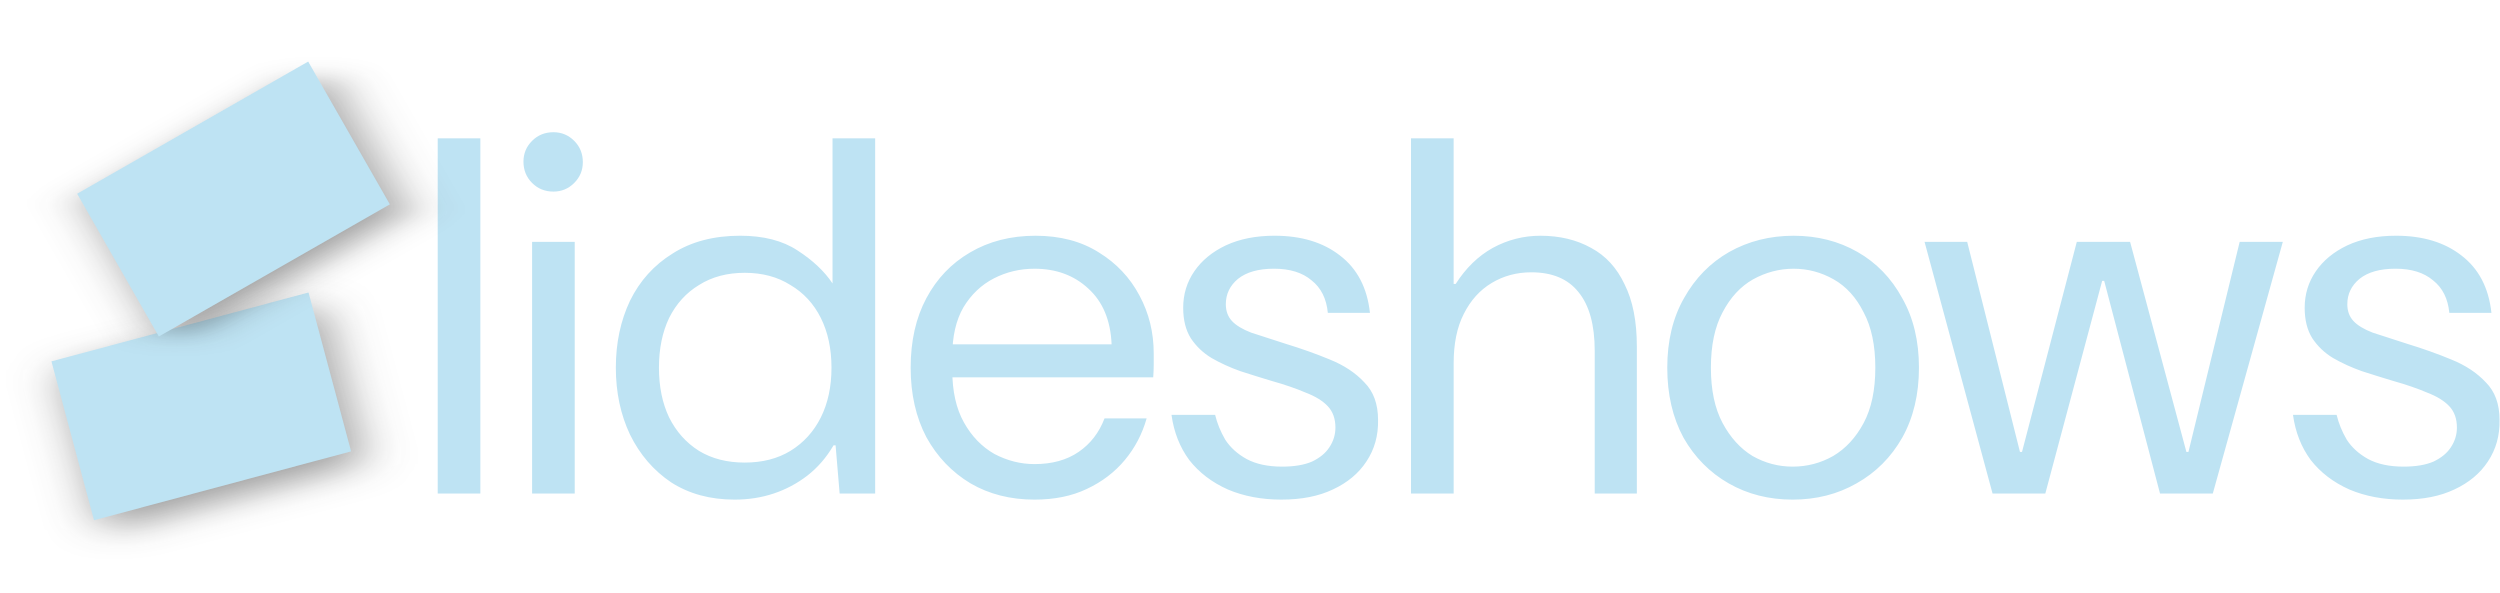
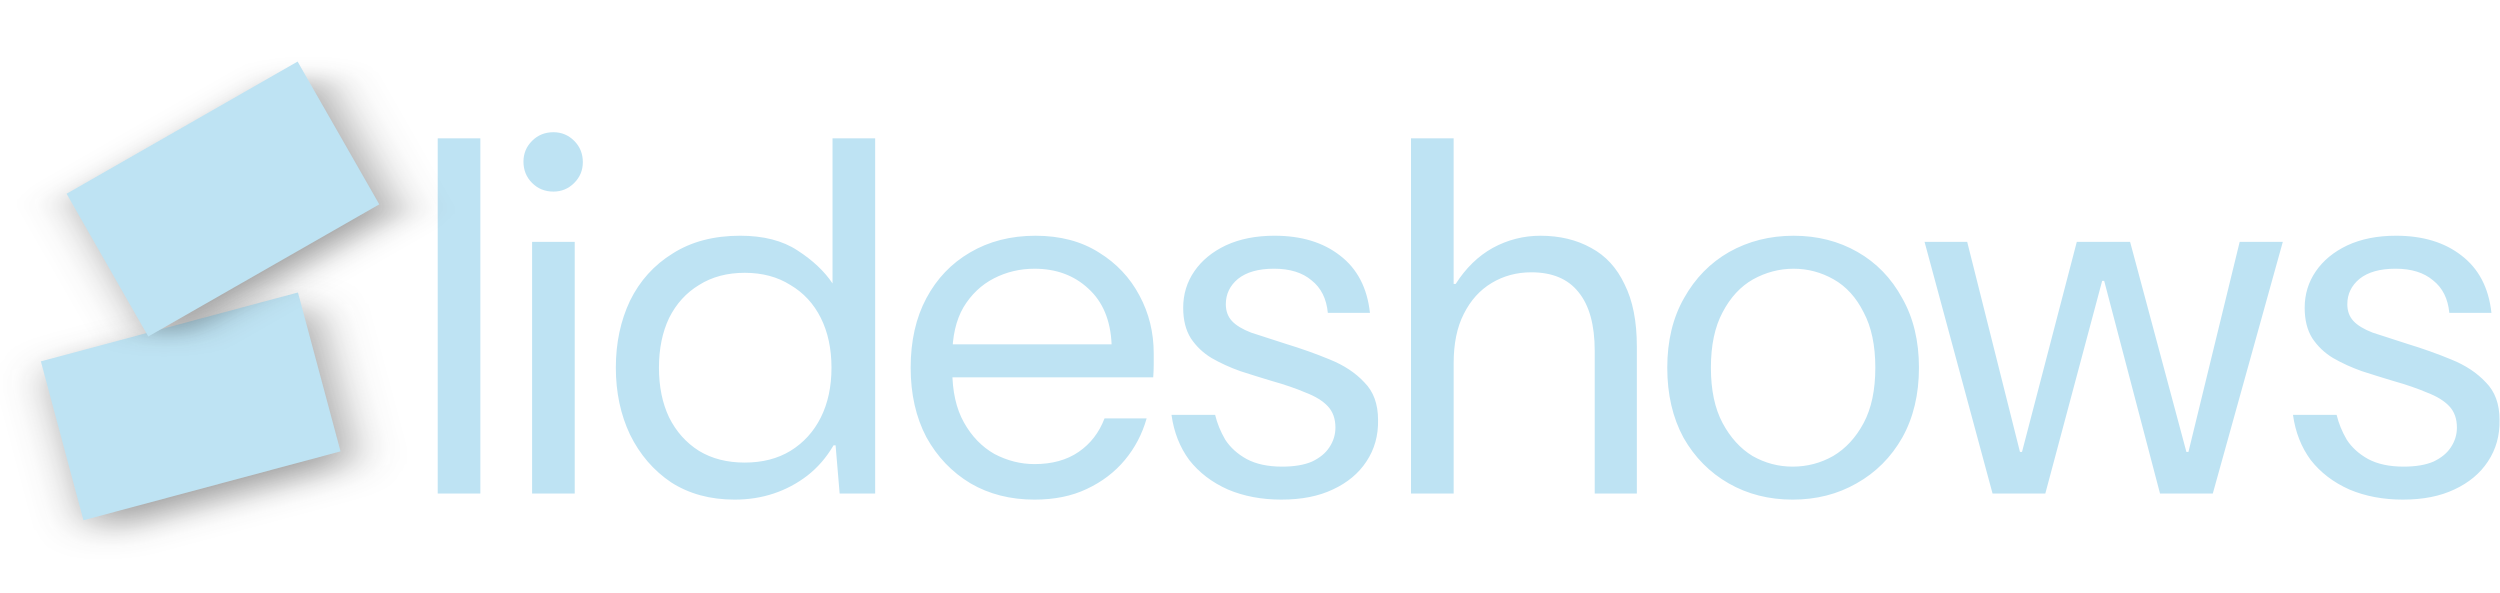
<svg xmlns="http://www.w3.org/2000/svg" width="125.135mm" height="29.674mm" viewBox="0 0 125.135 29.674" version="1.1" id="svg1">
  <defs id="defs1">
    <filter style="color-interpolation-filters:sRGB" id="filter3" x="-0.19" y="-0.308" width="1.38" height="1.616">
      <feGaussianBlur stdDeviation="1.056" id="feGaussianBlur3" />
    </filter>
    <filter style="color-interpolation-filters:sRGB" id="filter4" x="-0.19" y="-0.308" width="1.38" height="1.616">
      <feGaussianBlur stdDeviation="1.056" id="feGaussianBlur4" />
    </filter>
  </defs>
  <g id="layer1" transform="translate(-31.84167,-137.8711)">
-     <g id="g5">
+     <g id="g5" transform="translate(-0.5291667)">
      <rect style="opacity:0.866;fill:#1a1a1a;fill-opacity:0.5;stroke-width:0.246;filter:url(#filter3)" id="rect3" width="13.322" height="8.234" x="-6.747" y="160.2" transform="rotate(-15)" />
-       <rect style="opacity:1;fill:#bee3f3;fill-opacity:1.0;stroke-width:0.246" id="rect1-1" width="13.322" height="8.234" x="-7.121" y="159.552" transform="rotate(-15)" />
+       <rect style="opacity:1;fill:#bee3f3;fill-opacity:1;stroke-width:0.246" id="rect1-1" width="13.322" height="8.234" x="-7.121" y="159.552" transform="rotate(-15)" />
    </g>
    <path style="font-size:25.4px;font-family:'DM Sans';-inkscape-font-specification:'DM Sans';fill:#bee3f3;stroke-width:0.265" d="m 53.751,162.574 v -17.78 h 2.134 v 17.78 z m 4.724,0 v -12.598 h 2.134 v 12.598 z m 1.067,-15.113 q -0.635,0 -1.067,-0.432 -0.432,-0.432 -0.432,-1.067 0,-0.61 0.432,-1.041 0.432,-0.432 1.067,-0.432 0.61,0 1.041,0.432 0.432,0.432 0.432,1.067 0,0.61 -0.432,1.041 -0.432,0.432 -1.041,0.432 z m 9.068,15.418 q -1.829,0 -3.175,-0.864 -1.321,-0.889 -2.057,-2.388 -0.711,-1.499 -0.711,-3.353 0,-1.854 0.711,-3.353 0.737,-1.499 2.134,-2.362 1.397,-0.889 3.378,-0.889 1.753,0 2.87,0.737 1.143,0.737 1.753,1.651 v -7.264 h 2.134 v 17.78 h -1.778 l -0.203,-2.413 h -0.102 q -0.533,0.914 -1.321,1.524 -0.762,0.584 -1.676,0.889 -0.914,0.305 -1.956,0.305 z m 0.508,-1.854 q 1.321,0 2.286,-0.584 0.991,-0.61 1.524,-1.676 0.533,-1.067 0.533,-2.489 0,-1.422 -0.533,-2.489 -0.533,-1.067 -1.524,-1.651 -0.965,-0.61 -2.286,-0.61 -1.321,0 -2.286,0.61 -0.965,0.584 -1.499,1.651 -0.508,1.067 -0.508,2.489 0,1.422 0.508,2.489 0.533,1.067 1.499,1.676 0.965,0.584 2.286,0.584 z m 14.503,1.854 q -1.803,0 -3.2,-0.813 -1.397,-0.838 -2.21,-2.311 -0.787,-1.499 -0.787,-3.48 0,-2.007 0.787,-3.48 0.787,-1.473 2.184,-2.286 1.422,-0.838 3.277,-0.838 1.854,0 3.175,0.838 1.321,0.813 2.032,2.159 0.711,1.321 0.711,2.896 0,0.254 0,0.559 0,0.279 -0.025,0.635 h -10.541 v -1.651 h 8.458 q -0.076,-1.803 -1.168,-2.794 -1.067,-0.991 -2.692,-0.991 -1.092,0 -2.032,0.483 -0.94,0.483 -1.524,1.448 -0.559,0.965 -0.559,2.438 v 0.711 q 0,1.575 0.584,2.616 0.584,1.041 1.524,1.575 0.965,0.508 2.007,0.508 1.321,0 2.21,-0.61 0.889,-0.61 1.295,-1.676 h 2.108 q -0.33,1.168 -1.092,2.083 -0.762,0.914 -1.905,1.448 -1.118,0.533 -2.616,0.533 z m 12.37,0 q -1.499,0 -2.692,-0.508 -1.194,-0.533 -1.93,-1.473 -0.711,-0.965 -0.889,-2.261 h 2.184 q 0.152,0.635 0.508,1.245 0.381,0.584 1.067,0.965 0.711,0.381 1.778,0.381 0.914,0 1.499,-0.254 0.584,-0.279 0.864,-0.711 0.305,-0.457 0.305,-0.991 0,-0.66 -0.381,-1.067 -0.381,-0.406 -1.118,-0.686 -0.711,-0.305 -1.702,-0.584 -0.762,-0.229 -1.549,-0.483 -0.787,-0.279 -1.448,-0.66 -0.635,-0.381 -1.041,-0.991 -0.381,-0.61 -0.381,-1.524 0,-1.016 0.559,-1.829 0.559,-0.813 1.575,-1.295 1.041,-0.483 2.438,-0.483 2.007,0 3.277,0.991 1.295,0.991 1.499,2.87 h -2.108 q -0.102,-1.067 -0.813,-1.626 -0.686,-0.584 -1.88,-0.584 -1.168,0 -1.803,0.508 -0.61,0.508 -0.61,1.27 0,0.508 0.305,0.838 0.305,0.33 0.965,0.584 0.686,0.229 1.727,0.559 1.168,0.356 2.21,0.787 1.067,0.432 1.727,1.143 0.686,0.686 0.686,1.88 0.025,1.168 -0.584,2.083 -0.584,0.889 -1.676,1.397 -1.067,0.508 -2.565,0.508 z m 6.477,-0.305 v -17.78 h 2.134 v 7.29 h 0.102 q 0.762,-1.194 1.854,-1.803 1.118,-0.61 2.388,-0.61 1.448,0 2.54,0.61 1.092,0.584 1.676,1.829 0.61,1.219 0.61,3.099 v 7.366 h -2.108 v -7.137 q 0,-1.956 -0.813,-2.946 -0.787,-0.991 -2.362,-0.991 -1.092,0 -1.981,0.533 -0.889,0.533 -1.397,1.549 -0.508,0.991 -0.508,2.464 v 6.528 z m 19.101,0.305 q -1.778,0 -3.2,-0.813 -1.422,-0.813 -2.261,-2.286 -0.813,-1.499 -0.813,-3.505 0,-2.007 0.838,-3.48 0.838,-1.499 2.261,-2.311 1.448,-0.813 3.226,-0.813 1.778,0 3.2,0.813 1.422,0.813 2.235,2.311 0.838,1.473 0.838,3.48 0,2.007 -0.838,3.505 -0.838,1.473 -2.286,2.286 -1.422,0.813 -3.2,0.813 z m 0,-1.651 q 1.092,0 2.032,-0.533 0.94,-0.559 1.524,-1.651 0.584,-1.092 0.584,-2.769 0,-1.676 -0.584,-2.769 -0.559,-1.118 -1.499,-1.651 -0.94,-0.533 -2.007,-0.533 -1.067,0 -2.032,0.533 -0.94,0.533 -1.524,1.651 -0.584,1.092 -0.584,2.769 0,1.676 0.584,2.769 0.584,1.092 1.499,1.651 0.94,0.533 2.007,0.533 z m 10.008,1.346 -3.404,-12.598 h 2.134 l 2.642,10.516 h 0.102 l 2.743,-10.516 h 2.667 l 2.819,10.516 h 0.102 l 2.565,-10.516 h 2.159 l -3.505,12.598 h -2.642 l -2.794,-10.643 h -0.102 l -2.845,10.643 z m 20.549,0.305 q -1.499,0 -2.692,-0.508 -1.194,-0.533 -1.93,-1.473 -0.711,-0.965 -0.889,-2.261 h 2.184 q 0.152,0.635 0.508,1.245 0.381,0.584 1.067,0.965 0.711,0.381 1.778,0.381 0.914,0 1.499,-0.254 0.584,-0.279 0.864,-0.711 0.305,-0.457 0.305,-0.991 0,-0.66 -0.381,-1.067 -0.381,-0.406 -1.118,-0.686 -0.711,-0.305 -1.702,-0.584 -0.762,-0.229 -1.549,-0.483 -0.787,-0.279 -1.448,-0.66 -0.635,-0.381 -1.041,-0.991 -0.381,-0.61 -0.381,-1.524 0,-1.016 0.559,-1.829 0.559,-0.813 1.575,-1.295 1.041,-0.483 2.438,-0.483 2.007,0 3.277,0.991 1.295,0.991 1.499,2.87 h -2.108 q -0.102,-1.067 -0.813,-1.626 -0.686,-0.584 -1.88,-0.584 -1.168,0 -1.803,0.508 -0.61,0.508 -0.61,1.27 0,0.508 0.305,0.838 0.305,0.33 0.965,0.584 0.686,0.229 1.727,0.559 1.168,0.356 2.21,0.787 1.067,0.432 1.727,1.143 0.686,0.686 0.686,1.88 0.025,1.168 -0.584,2.083 -0.584,0.889 -1.676,1.397 -1.067,0.508 -2.565,0.508 z" id="text1" aria-label="   lideshows" />
-     <g id="g4" transform="rotate(-14.77197,44.17576,148.2104)">
+     <g id="g4" transform="rotate(-14.77197,43.91117,150.2515)">
      <rect style="opacity:0.866;fill:#1b1b1b;fill-opacity:0.5;stroke-width:0.246;filter:url(#filter4)" id="rect2" width="13.322" height="8.234" x="-2.35" y="150.477" transform="rotate(-15)" />
-       <rect style="opacity:1;fill:#bee3f3;fill-opacity:1.0;stroke-width:0.246" id="rect1" width="13.322" height="8.234" x="-2.724" y="149.829" transform="rotate(-15)" />
+       <rect style="opacity:1;fill:#bee3f3;fill-opacity:1;stroke-width:0.246" id="rect1" width="13.322" height="8.234" x="-2.724" y="149.829" transform="rotate(-15)" />
    </g>
  </g>
</svg>
